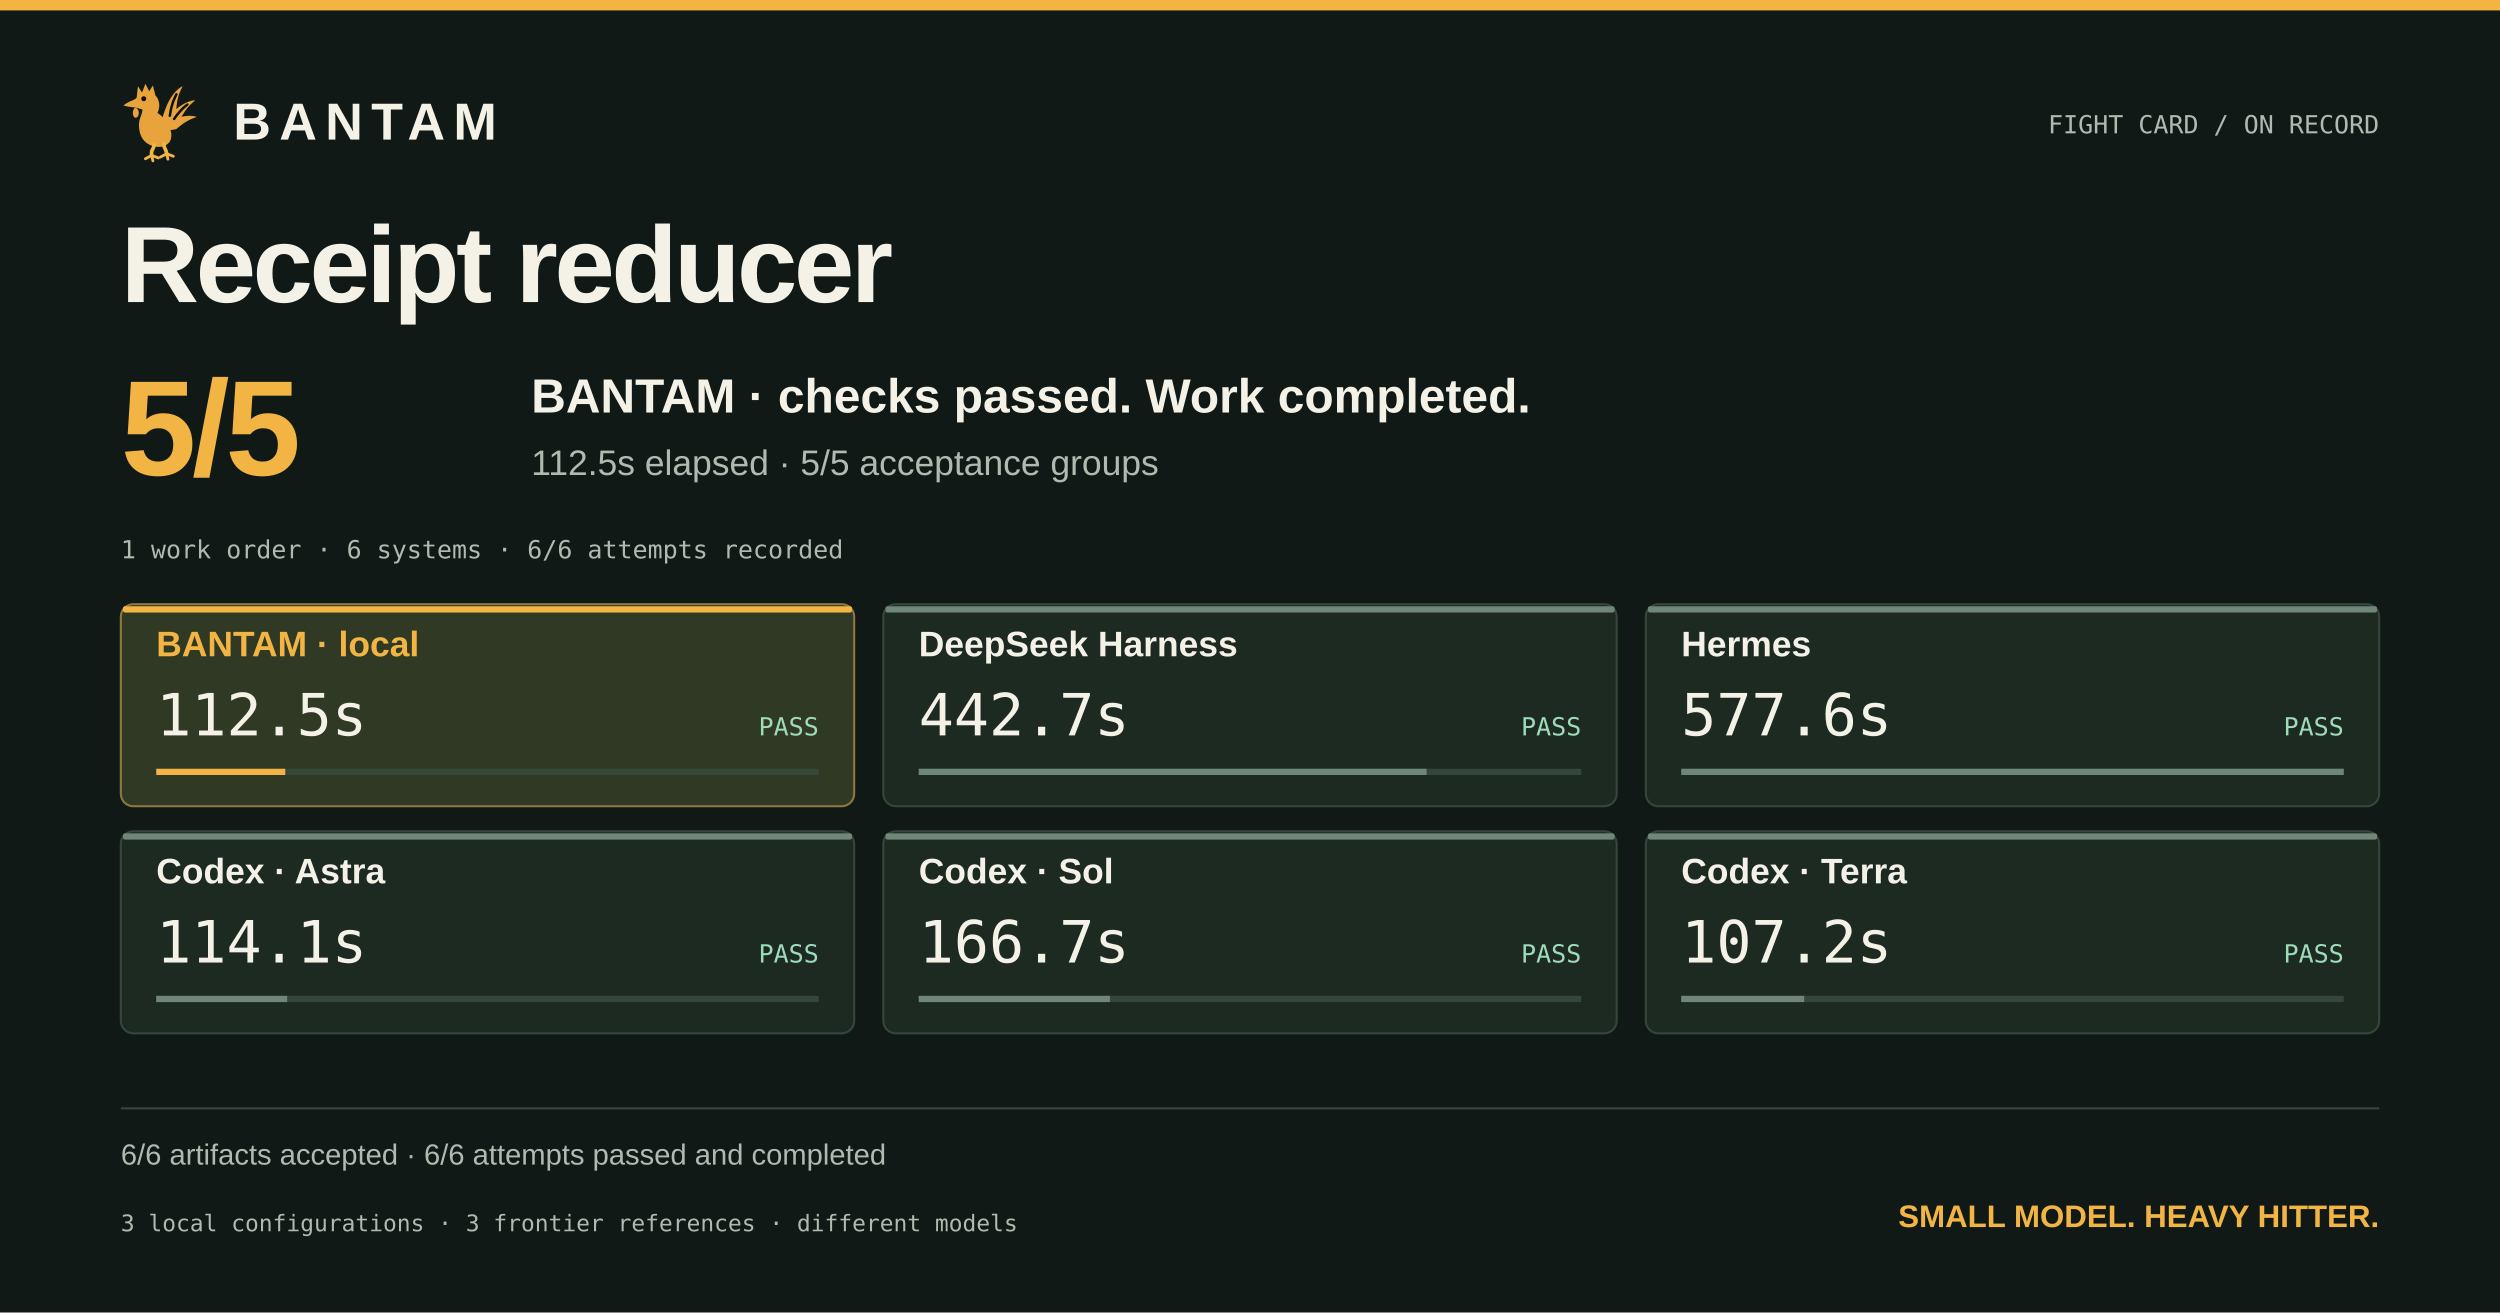
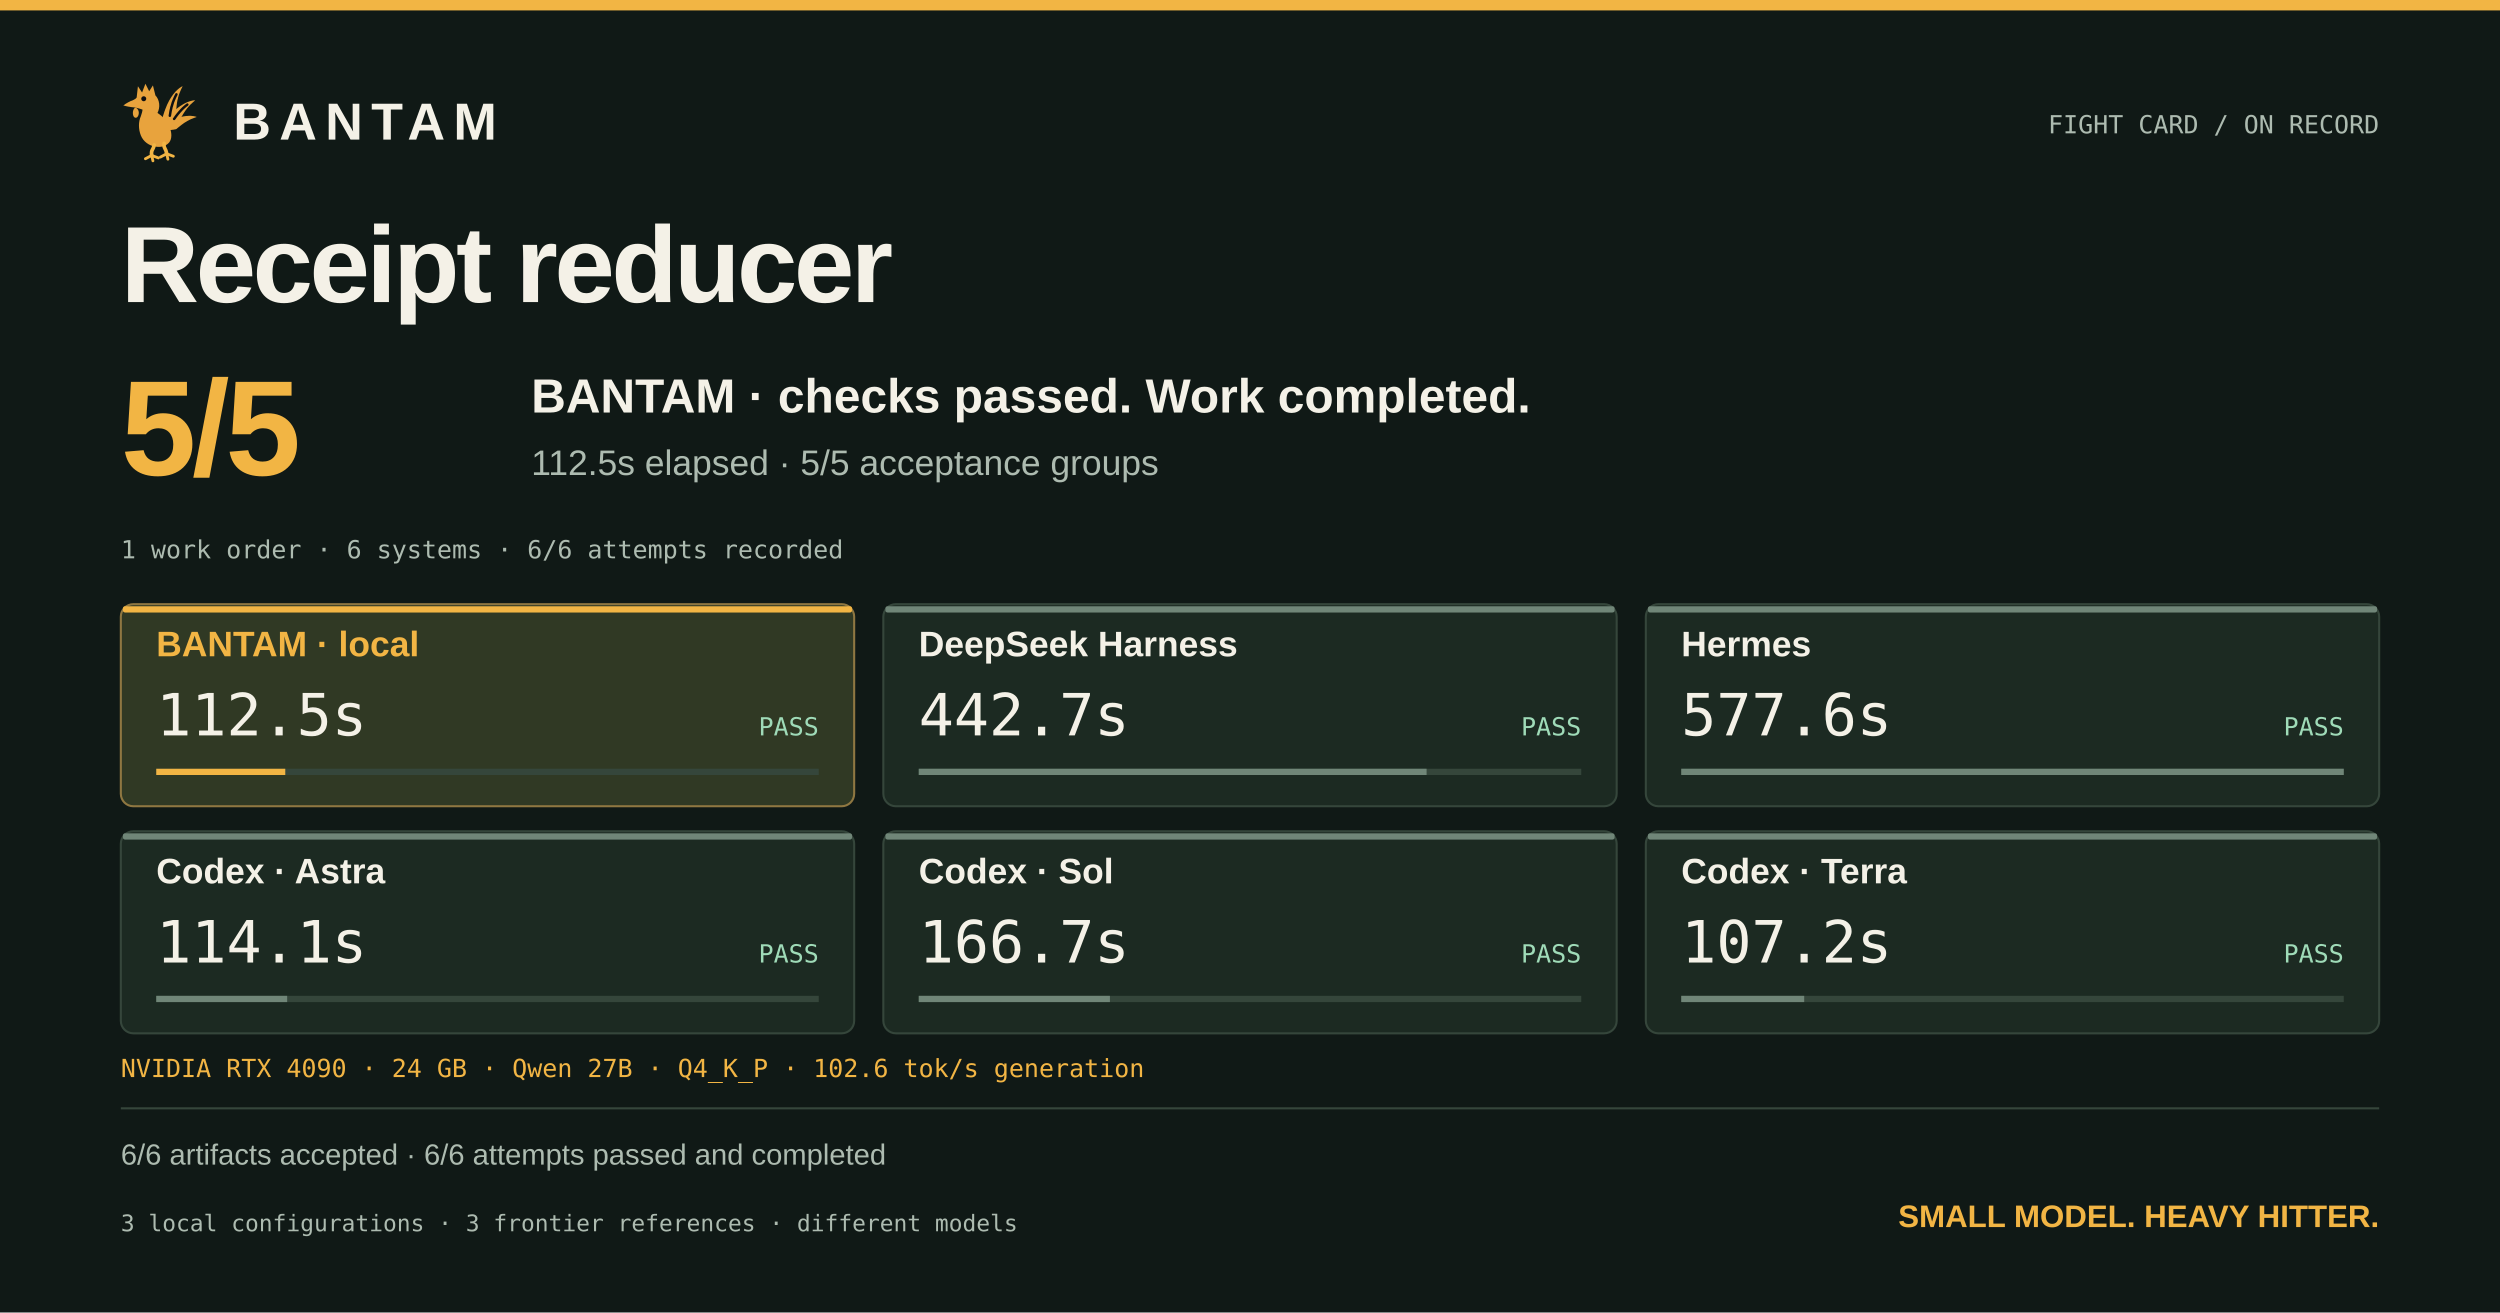
<svg xmlns="http://www.w3.org/2000/svg" width="1200" height="630" viewBox="0 0 1200 630" role="img" aria-label="Receipt reducer · BANTAM recorded comparison">
  <g font-family="Arial,Helvetica,sans-serif">
    <rect width="1200" height="630" fill="#101916" />
    <rect width="1200" height="5" fill="#f2b544" />
    <svg x="58" y="35" width="40" height="48" viewBox="0 0 100 100" color="#f2b544">
      <g fill="#e8a33d">
        <path d="M61.0 56.4L61.7 55.3L62.4 54.1L63.1 53.0L63.7 51.8L64.3 50.7L64.9 49.5L65.5 48.4L66.1 47.3L66.5 46.1L66.5 45.0L66.4 43.8L66.4 42.6L66.4 41.4L66.4 40.2L66.4 39.1L66.4 37.9L66.5 36.7L66.5 35.6L66.5 34.4L66.6 33.3L66.7 32.1L66.8 31.0L66.9 29.8L67.0 28.7L67.2 27.5L67.3 26.4L67.5 25.2L67.7 24.1L67.9 22.9L68.2 21.8L68.5 20.7L68.7 19.5L69.1 18.4L69.4 17.3L69.8 16.1L70.1 15.0L70.6 13.9L71.0 12.8L71.5 11.7L72.0 10.5L72.5 9.4L73.0 8.3L73.6 7.2L74.1 5.9L74.1 5.9L72.9 6.5L71.8 7.2L70.7 7.9L69.7 8.7L68.7 9.5L67.7 10.4L66.8 11.3L65.8 12.2L65.0 13.2L64.1 14.2L63.3 15.2L62.4 16.3L61.7 17.4L60.9 18.5L60.2 19.6L59.5 20.7L58.8 21.9L58.1 23.0L57.5 24.2L56.9 25.4L56.3 26.6L55.7 27.8L55.2 29.0L54.7 30.2L54.2 31.5L53.7 32.7L53.2 33.9L52.8 35.2L52.3 36.4L51.9 37.7L51.5 38.9L51.1 40.2L50.7 41.4L50.4 42.7L50.0 43.9L50.1 45.2L50.4 46.5L50.6 47.8L51.0 49.1L51.3 50.4L51.7 51.7L52.1 53.0L52.6 54.3L53.0 55.6Z" />
        <path d="M60.1 57.9L61.1 57.3L62.1 56.7L63.1 56.0L64.0 55.4L64.9 54.7L65.9 54.1L66.8 53.4L67.6 52.8L68.4 52.0L68.8 51.1L69.2 50.1L69.7 49.2L70.1 48.3L70.5 47.4L71.0 46.4L71.4 45.5L71.9 44.6L72.4 43.7L72.8 42.8L73.3 41.9L73.8 41.1L74.3 40.2L74.8 39.3L75.4 38.5L75.9 37.6L76.5 36.8L77.0 35.9L77.6 35.1L78.2 34.3L78.8 33.5L79.4 32.6L80.1 31.9L80.7 31.1L81.4 30.3L82.1 29.5L82.8 28.8L83.5 28.0L84.3 27.3L85.1 26.6L85.8 25.9L86.7 25.1L87.5 24.4L88.3 23.7L89.2 22.9L89.2 22.9L88.0 22.9L86.9 23.0L85.8 23.2L84.7 23.5L83.6 23.8L82.5 24.1L81.4 24.5L80.3 24.9L79.3 25.3L78.2 25.8L77.2 26.3L76.2 26.8L75.1 27.4L74.1 28.0L73.2 28.6L72.2 29.2L71.2 29.8L70.3 30.5L69.3 31.2L68.4 31.9L67.5 32.6L66.6 33.3L65.7 34.1L64.8 34.8L64.0 35.6L63.1 36.4L62.3 37.2L61.4 38.0L60.6 38.8L59.8 39.6L59.0 40.4L58.2 41.2L57.4 42.1L56.7 42.9L55.9 43.7L55.5 44.8L55.2 45.9L55.0 47.1L54.7 48.2L54.5 49.4L54.3 50.5L54.2 51.7L54.1 52.9L53.9 54.1Z" />
        <path d="M58.6 58.5L59.5 58.5L60.5 58.4L61.4 58.3L62.3 58.2L63.2 58.1L64.1 57.9L65.0 57.8L65.8 57.6L66.6 57.4L67.2 56.9L67.9 56.3L68.5 55.8L69.1 55.3L69.7 54.8L70.4 54.3L71.0 53.8L71.6 53.3L72.3 52.8L72.9 52.3L73.5 51.8L74.2 51.4L74.8 50.9L75.5 50.4L76.1 50.0L76.8 49.5L77.5 49.1L78.2 48.7L78.9 48.3L79.5 47.9L80.2 47.5L81.0 47.1L81.7 46.7L82.4 46.3L83.1 46.0L83.9 45.6L84.6 45.3L85.4 45.0L86.2 44.7L86.9 44.4L87.7 44.1L88.5 43.8L89.3 43.5L90.2 43.2L91.0 42.9L91.0 42.9L90.2 42.5L89.3 42.3L88.4 42.1L87.6 41.9L86.7 41.8L85.8 41.7L84.9 41.6L84.0 41.5L83.1 41.5L82.2 41.5L81.3 41.5L80.4 41.6L79.5 41.6L78.6 41.7L77.7 41.8L76.8 41.9L75.9 42.1L75.0 42.2L74.1 42.4L73.2 42.6L72.3 42.8L71.4 43.0L70.5 43.2L69.6 43.5L68.8 43.7L67.9 44.0L67.0 44.2L66.2 44.5L65.3 44.8L64.5 45.1L63.6 45.4L62.8 45.7L61.9 46.0L61.1 46.3L60.3 46.7L59.6 47.3L59.0 48.0L58.5 48.7L57.9 49.5L57.4 50.2L56.9 51.0L56.4 51.8L55.9 52.6L55.4 53.5Z" />
        <path d="M58.8 41.4L59.0 40.2L59.2 39.0L59.4 37.7L59.6 36.5L59.8 35.3L60.1 34.1L60.4 32.9L60.6 31.7L60.9 30.6L61.3 29.4L61.6 28.2L62.0 27.0L62.3 25.9L62.7 24.7L63.2 23.5L63.6 22.4L64.1 21.3L64.6 20.1L65.1 19.0L65.6 17.9L66.2 16.8L66.7 15.7" stroke="#0d0f12" stroke-width="3.0" fill="none" stroke-linecap="round" />
        <path d="M63.9 45.2L64.6 44.4L65.2 43.5L65.8 42.6L66.4 41.8L67.1 40.9L67.7 40.1L68.4 39.2L69.1 38.4L69.8 37.6L70.4 36.8L71.2 36.0L71.9 35.2L72.6 34.4L73.4 33.6L74.1 32.9L74.9 32.1L75.7 31.4L76.5 30.7L77.3 30.0L78.1 29.3L79.0 28.7L79.8 28.0" stroke="#0d0f12" stroke-width="3.0" fill="none" stroke-linecap="round" />
        <path d="M3 29C7 26 11 24 15 22.5C16.5 21.8 18 21 19 19.5L20.5 6L25.5 13.5L29.5 3L34 12L38.5 5L41.5 17C44 19.5 45.5 23 46 27C46.5 31 45.5 35 44 38C50 42 55 47 58 54C61.5 61.5 61.5 69 58 73.5C54 78 48 79.5 42 78.5C34 77.5 27 72.5 24 65C21 57.5 21 48.5 24 42C25 39 26 36 26 34C23 33 20 32 17 31.5C11 31 6 30 3 29Z" />
        <path d="M17.5 31.5C21 33 22.5 37 21 41C19.5 45 15.8 44.6 14.8 40.8C13.8 37 15 32.8 17.5 31.5Z" />
        <path d="M40 76.5C39 82.5 36 82 37 89" stroke="currentColor" stroke-width="4.4" stroke-linecap="round" fill="none" />
        <path d="M29.5 93L37 89L45 92M37 89L38.5 95.5" stroke="currentColor" stroke-width="3.4" stroke-linecap="round" stroke-linejoin="round" fill="none" />
        <path d="M52 74.5C51 80.5 54 80 55 87" stroke="currentColor" stroke-width="4.4" stroke-linecap="round" fill="none" />
        <path d="M47.5 91L55 87L63 90M55 87L56.5 93.5" stroke="currentColor" stroke-width="3.4" stroke-linecap="round" stroke-linejoin="round" fill="none" />
        <circle cx="27.5" cy="21" r="3" fill="#0d0f12" />
      </g>
    </svg>
    <text x="112" y="67" fill="#f4f1e7" font-size="25" font-weight="700" letter-spacing="4">BANTAM</text>
    <text x="1142" y="64" text-anchor="end" fill="#adbbb0" font-family="monospace" font-size="12">FIGHT CARD / ON RECORD</text>
    <text x="58" y="145" fill="#f4f1e7" font-size="52" font-weight="700" letter-spacing="-1.6">Receipt reducer</text>
    <text x="58" y="228" fill="#f2b544" font-size="65" font-weight="700" letter-spacing="-2">5/5</text>
    <text x="255" y="198" fill="#f4f1e7" font-size="23" font-weight="700">BANTAM · checks passed. Work completed.</text>
    <text x="255" y="228" fill="#adbbb0" font-size="17">112.5s elapsed · 5/5 acceptance groups</text>
    <text x="58" y="268" fill="#adbbb0" font-family="monospace" font-size="12">1 work order · 6 systems · 6/6 attempts recorded</text>
    <g>
      <rect x="58" y="290" width="352" height="97" rx="6" fill="#303924" stroke="#8f7741" />
      <rect x="59" y="291" width="350" height="3" rx="1" fill="#f2b544" />
      <text x="75" y="315" fill="#f2b544" font-size="17" font-weight="700">BANTAM · local</text>
      <text x="75" y="353" fill="#f4f1e7" font-family="monospace" font-size="28">112.5s</text>
      <text x="393" y="353" text-anchor="end" fill="#9fdbb8" font-family="monospace" font-size="12">PASS</text>
      <rect x="75" y="369" width="318" height="3" fill="#35463b" />
      <rect x="75" y="369" width="61.933" height="3" fill="#f2b544" />
    </g>
    <g>
      <rect x="424" y="290" width="352" height="97" rx="6" fill="#1c2a22" stroke="#35463b" />
      <rect x="425" y="291" width="350" height="3" rx="1" fill="#708678" />
      <text x="441" y="315" fill="#f4f1e7" font-size="17" font-weight="700">DeepSeek Harness</text>
      <text x="441" y="353" fill="#f4f1e7" font-family="monospace" font-size="28">442.7s</text>
      <text x="759" y="353" text-anchor="end" fill="#9fdbb8" font-family="monospace" font-size="12">PASS</text>
      <rect x="441" y="369" width="318" height="3" fill="#35463b" />
      <rect x="441" y="369" width="243.763" height="3" fill="#708678" />
    </g>
    <g>
      <rect x="790" y="290" width="352" height="97" rx="6" fill="#1c2a22" stroke="#35463b" />
      <rect x="791" y="291" width="350" height="3" rx="1" fill="#708678" />
      <text x="807" y="315" fill="#f4f1e7" font-size="17" font-weight="700">Hermes</text>
      <text x="807" y="353" fill="#f4f1e7" font-family="monospace" font-size="28">577.6s</text>
      <text x="1125" y="353" text-anchor="end" fill="#9fdbb8" font-family="monospace" font-size="12">PASS</text>
      <rect x="807" y="369" width="318" height="3" fill="#35463b" />
      <rect x="807" y="369" width="318" height="3" fill="#708678" />
    </g>
    <g>
      <rect x="58" y="399" width="352" height="97" rx="6" fill="#1c2a22" stroke="#35463b" />
      <rect x="59" y="400" width="350" height="3" rx="1" fill="#708678" />
      <text x="75" y="424" fill="#f4f1e7" font-size="17" font-weight="700">Codex · Astra</text>
      <text x="75" y="462" fill="#f4f1e7" font-family="monospace" font-size="28">114.1s</text>
      <text x="393" y="462" text-anchor="end" fill="#9fdbb8" font-family="monospace" font-size="12">PASS</text>
      <rect x="75" y="478" width="318" height="3" fill="#35463b" />
      <rect x="75" y="478" width="62.839" height="3" fill="#708678" />
    </g>
    <g>
      <rect x="424" y="399" width="352" height="97" rx="6" fill="#1c2a22" stroke="#35463b" />
      <rect x="425" y="400" width="350" height="3" rx="1" fill="#708678" />
      <text x="441" y="424" fill="#f4f1e7" font-size="17" font-weight="700">Codex · Sol</text>
      <text x="441" y="462" fill="#f4f1e7" font-family="monospace" font-size="28">166.7s</text>
      <text x="759" y="462" text-anchor="end" fill="#9fdbb8" font-family="monospace" font-size="12">PASS</text>
      <rect x="441" y="478" width="318" height="3" fill="#35463b" />
      <rect x="441" y="478" width="91.76" height="3" fill="#708678" />
    </g>
    <g>
      <rect x="790" y="399" width="352" height="97" rx="6" fill="#1c2a22" stroke="#35463b" />
      <rect x="791" y="400" width="350" height="3" rx="1" fill="#708678" />
      <text x="807" y="424" fill="#f4f1e7" font-size="17" font-weight="700">Codex · Terra</text>
      <text x="807" y="462" fill="#f4f1e7" font-family="monospace" font-size="28">107.2s</text>
      <text x="1125" y="462" text-anchor="end" fill="#9fdbb8" font-family="monospace" font-size="12">PASS</text>
      <rect x="807" y="478" width="318" height="3" fill="#35463b" />
      <rect x="807" y="478" width="59.014" height="3" fill="#708678" />
    </g>
+     <text x="58" y="517" fill="#f2b544" font-family="monospace" font-size="12">NVIDIA RTX 4090 · 24 GB · Qwen 27B · Q4_K_P · 102.6 tok/s generation</text>
    <line x1="58" y1="532" x2="1142" y2="532" stroke="#35463b" />
    <text x="58" y="559" fill="#adbbb0" font-size="14">6/6 artifacts accepted · 6/6 attempts passed and completed</text>
    <text x="58" y="591" fill="#adbbb0" font-family="monospace" font-size="11">3 local configurations · 3 frontier references · different models</text>
    <text x="1142" y="589" text-anchor="end" fill="#f2b544" font-size="15" font-weight="700">SMALL MODEL. HEAVY HITTER.</text>
  </g>
</svg>
